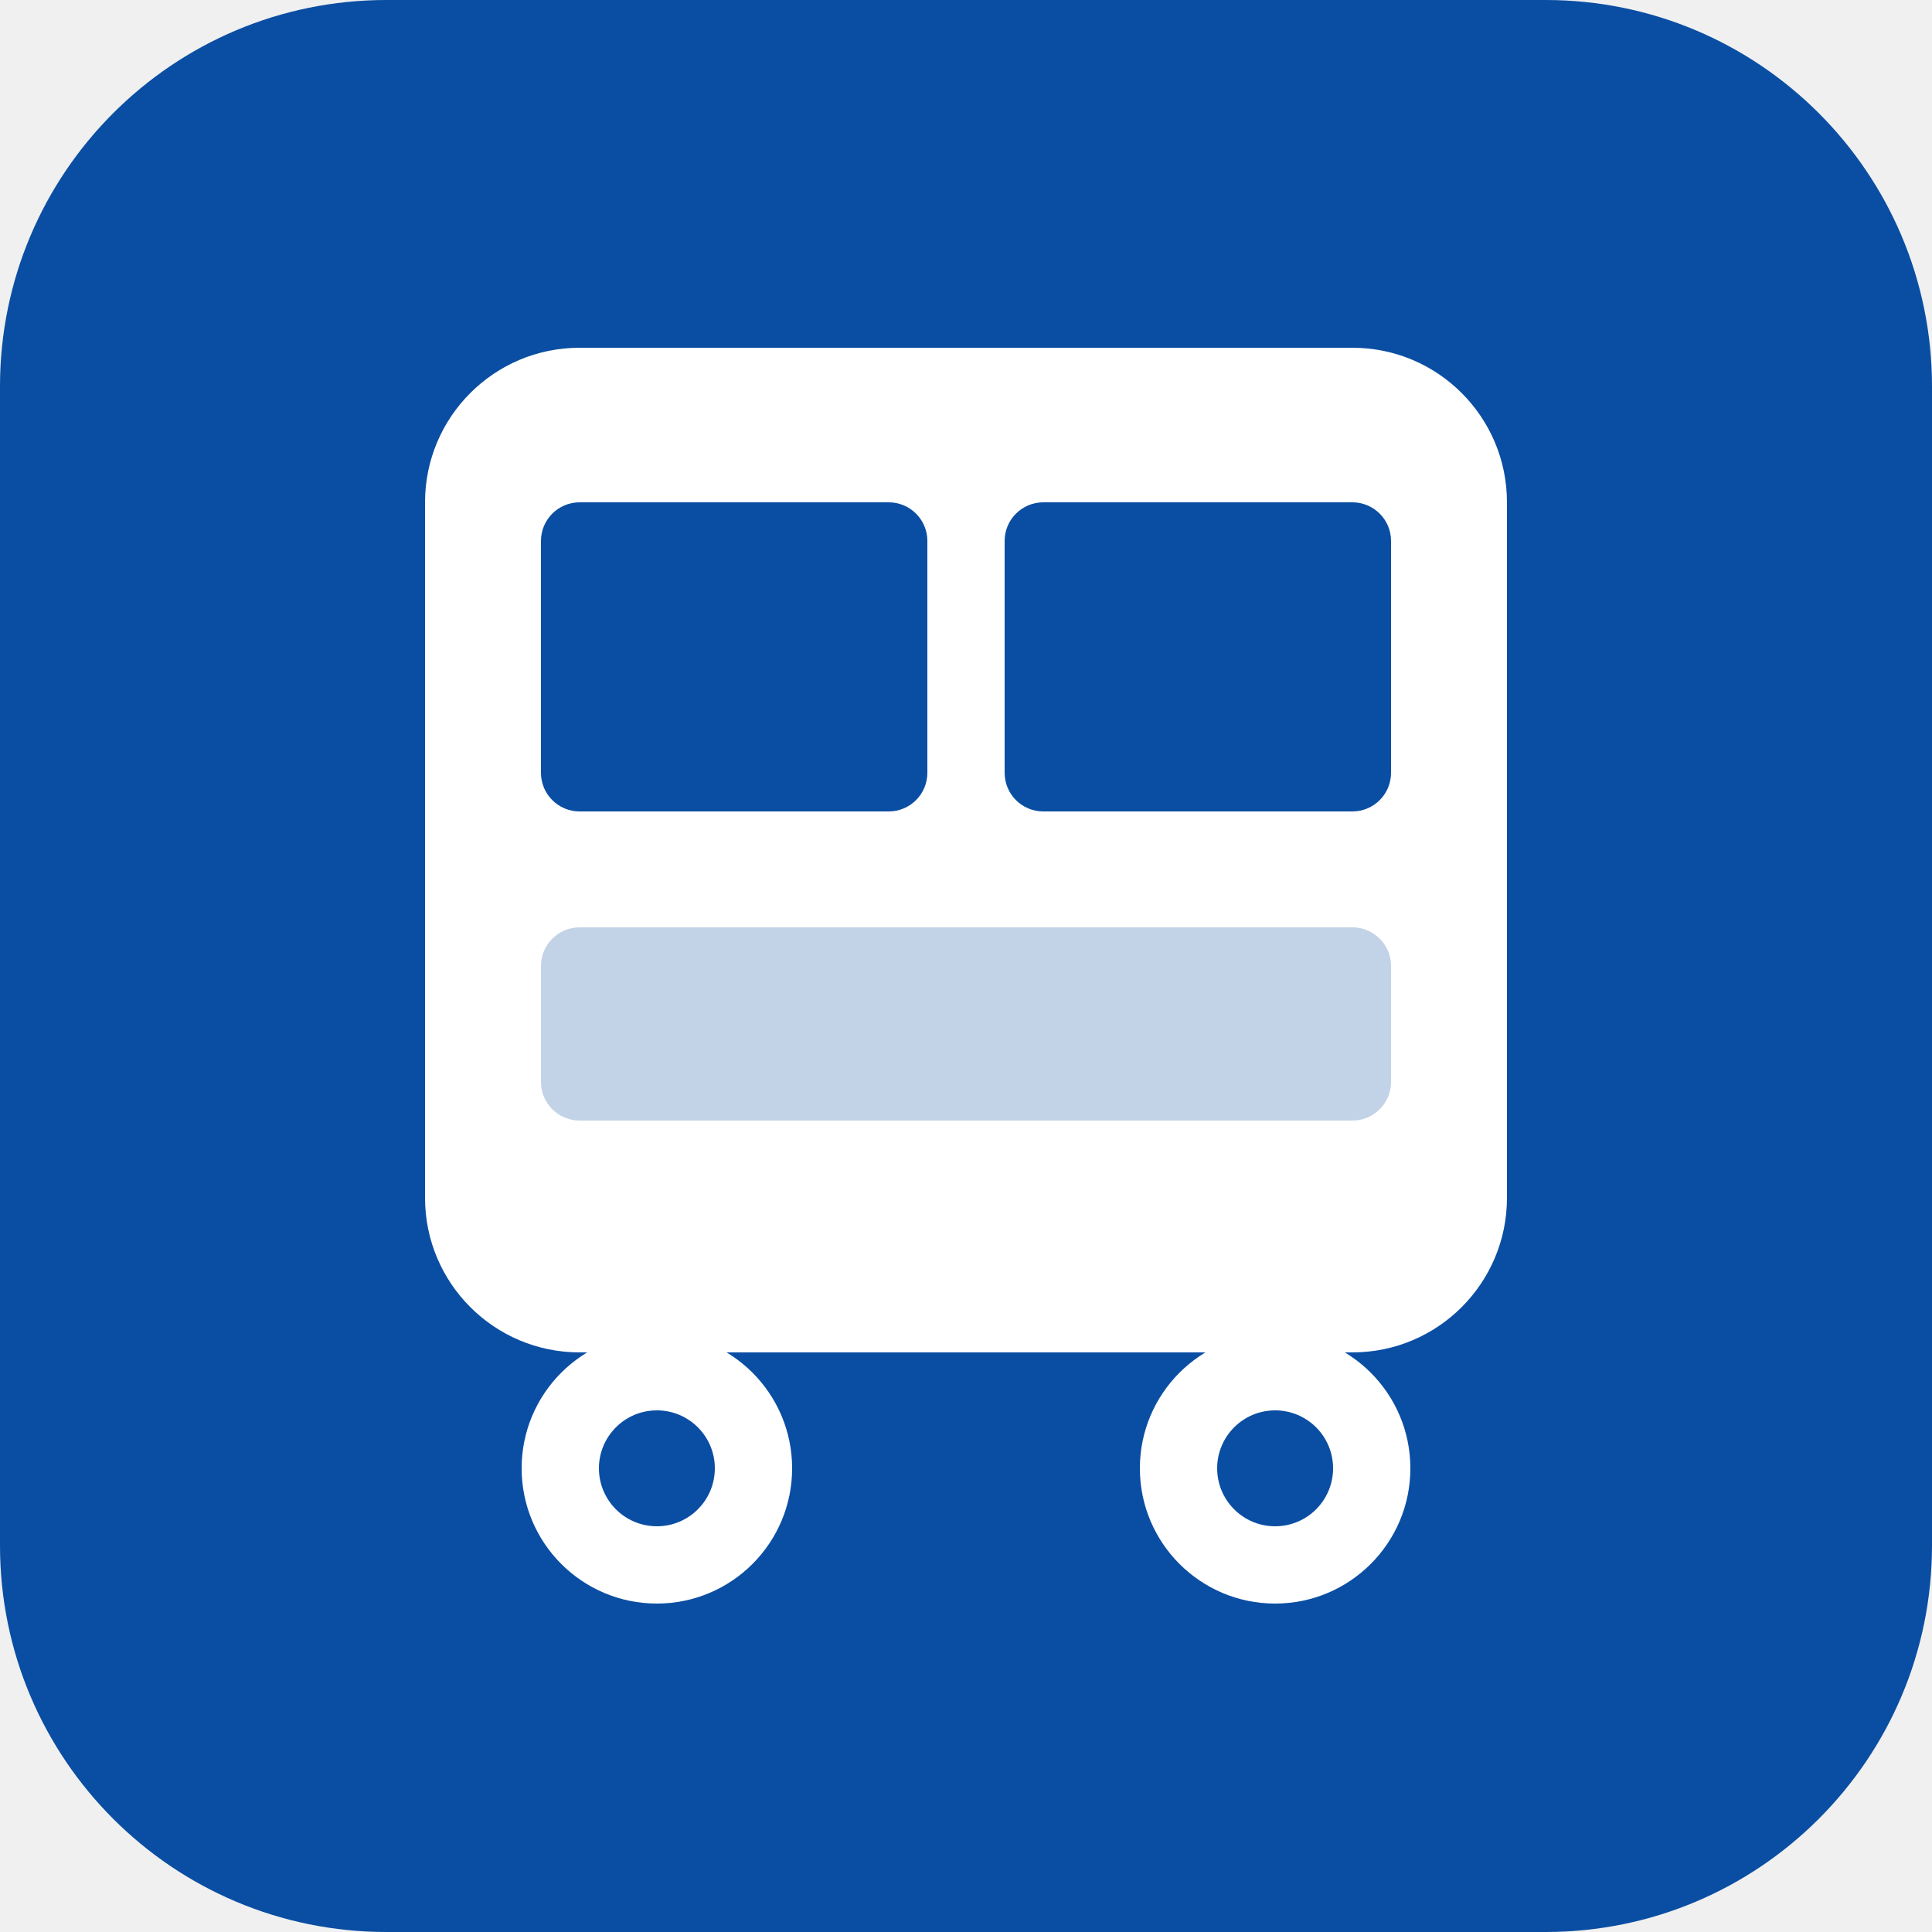
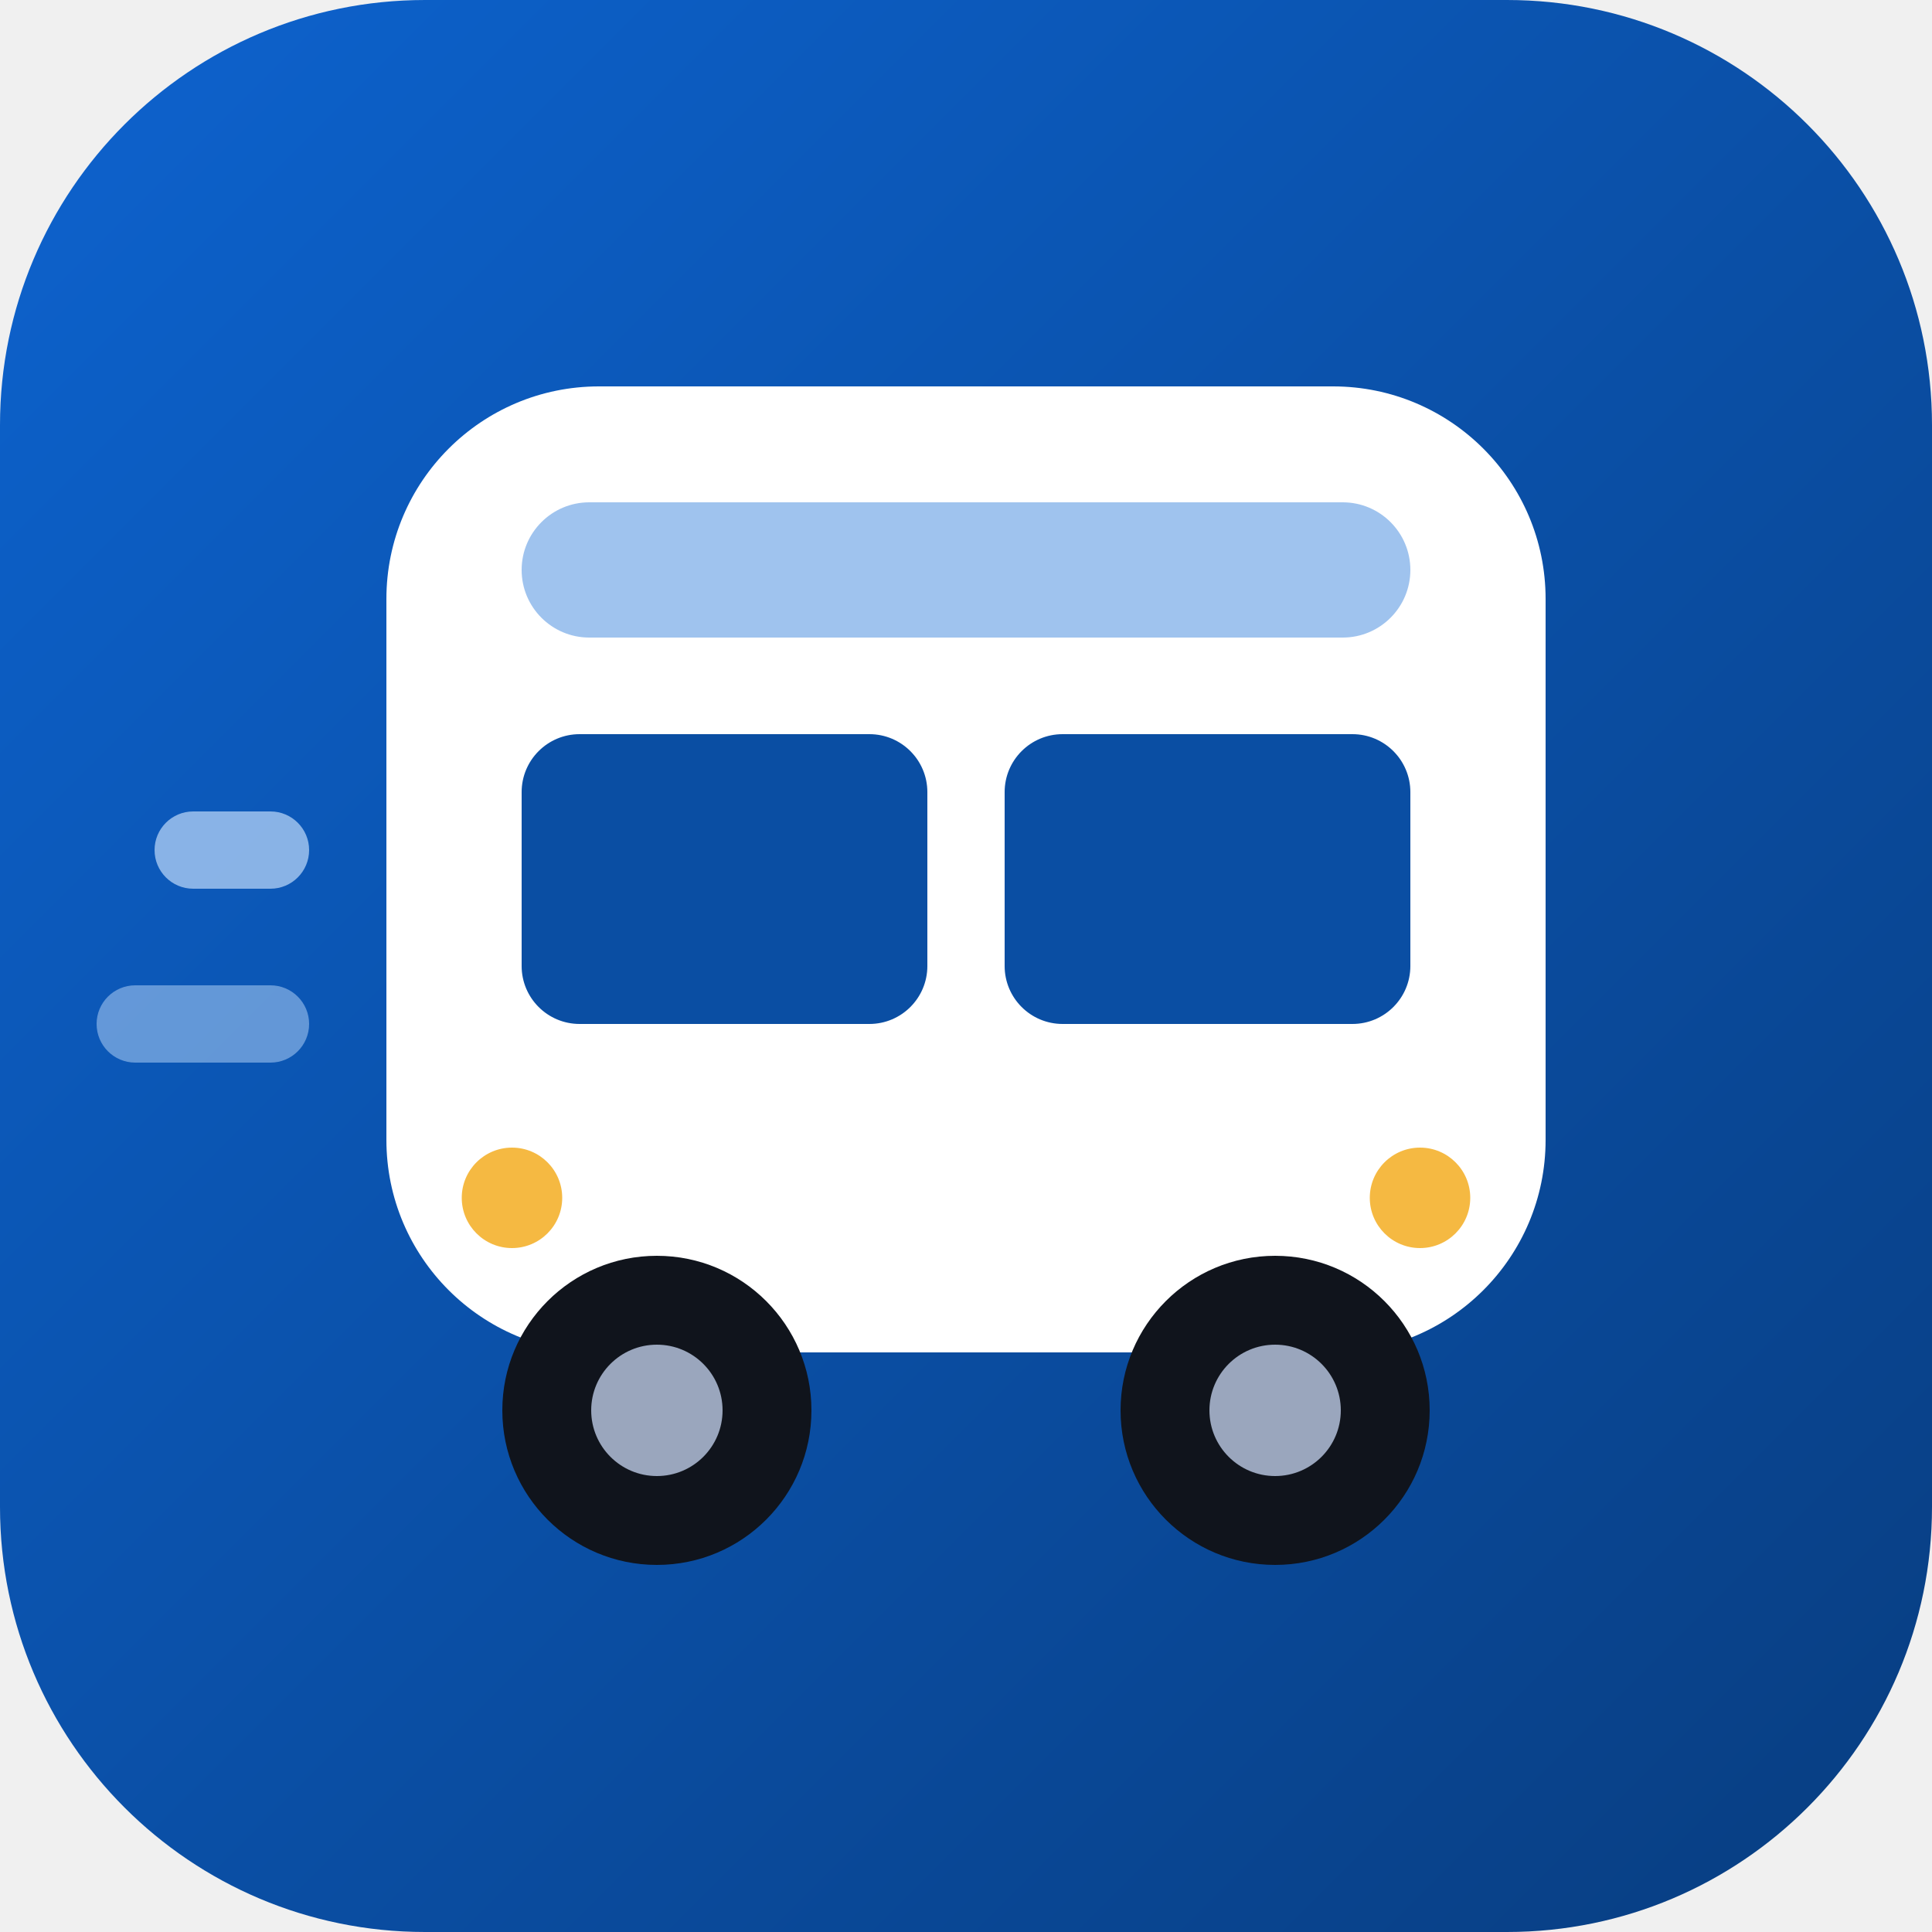
<svg xmlns="http://www.w3.org/2000/svg" viewBox="0 0 100 100">
-   <rect width="100" height="100" rx="20" fill="#0a4ea3" />
-   <rect x="22" y="18" width="56" height="52" rx="8" fill="#fff" />
-   <rect x="28" y="26" width="20" height="16" rx="2" fill="#0a4ea3" />
-   <rect x="52" y="26" width="20" height="16" rx="2" fill="#0a4ea3" />
-   <rect x="28" y="48" width="44" height="10" rx="2" fill="#0a4ea3" opacity="0.25" />
-   <circle cx="34" cy="76" r="7" fill="#fff" />
-   <circle cx="66" cy="76" r="7" fill="#fff" />
-   <circle cx="34" cy="76" r="3" fill="#0a4ea3" />
-   <circle cx="66" cy="76" r="3" fill="#0a4ea3" />
+   <defs>
+     <linearGradient id="bg" x1="0" y1="0" x2="1" y2="1">
+       <stop offset="0" stop-color="#0d63cf" />
+       <stop offset="1" stop-color="#083d80" />
+     </linearGradient>
+   </defs>
+   <rect width="100" height="100" rx="22" fill="url(#bg)" />
+   <rect x="20" y="20" width="60" height="50" rx="11" fill="#fff" />
+   <rect x="27" y="26" width="46" height="7" rx="3.5" fill="#9fc3ee" />
+   <rect x="27" y="38" width="21" height="15" rx="3" fill="#0a4ea3" />
+   <rect x="52" y="38" width="21" height="15" rx="3" fill="#0a4ea3" />
+   <circle cx="26.5" cy="62" r="2.6" fill="#f5b942" />
+   <circle cx="73.5" cy="62" r="2.6" fill="#f5b942" />
+   <circle cx="34" cy="73" r="8" fill="#10141c" />
+   <circle cx="66" cy="73" r="8" fill="#10141c" />
+   <circle cx="34" cy="73" r="3.4" fill="#9aa6bd" />
+   <circle cx="66" cy="73" r="3.4" fill="#9aa6bd" />
+   <rect x="8" y="42" width="8" height="4" rx="2" fill="#9fc3ee" opacity="0.85" />
+   <rect x="5" y="51" width="11" height="4" rx="2" fill="#9fc3ee" opacity="0.6" />
</svg>
